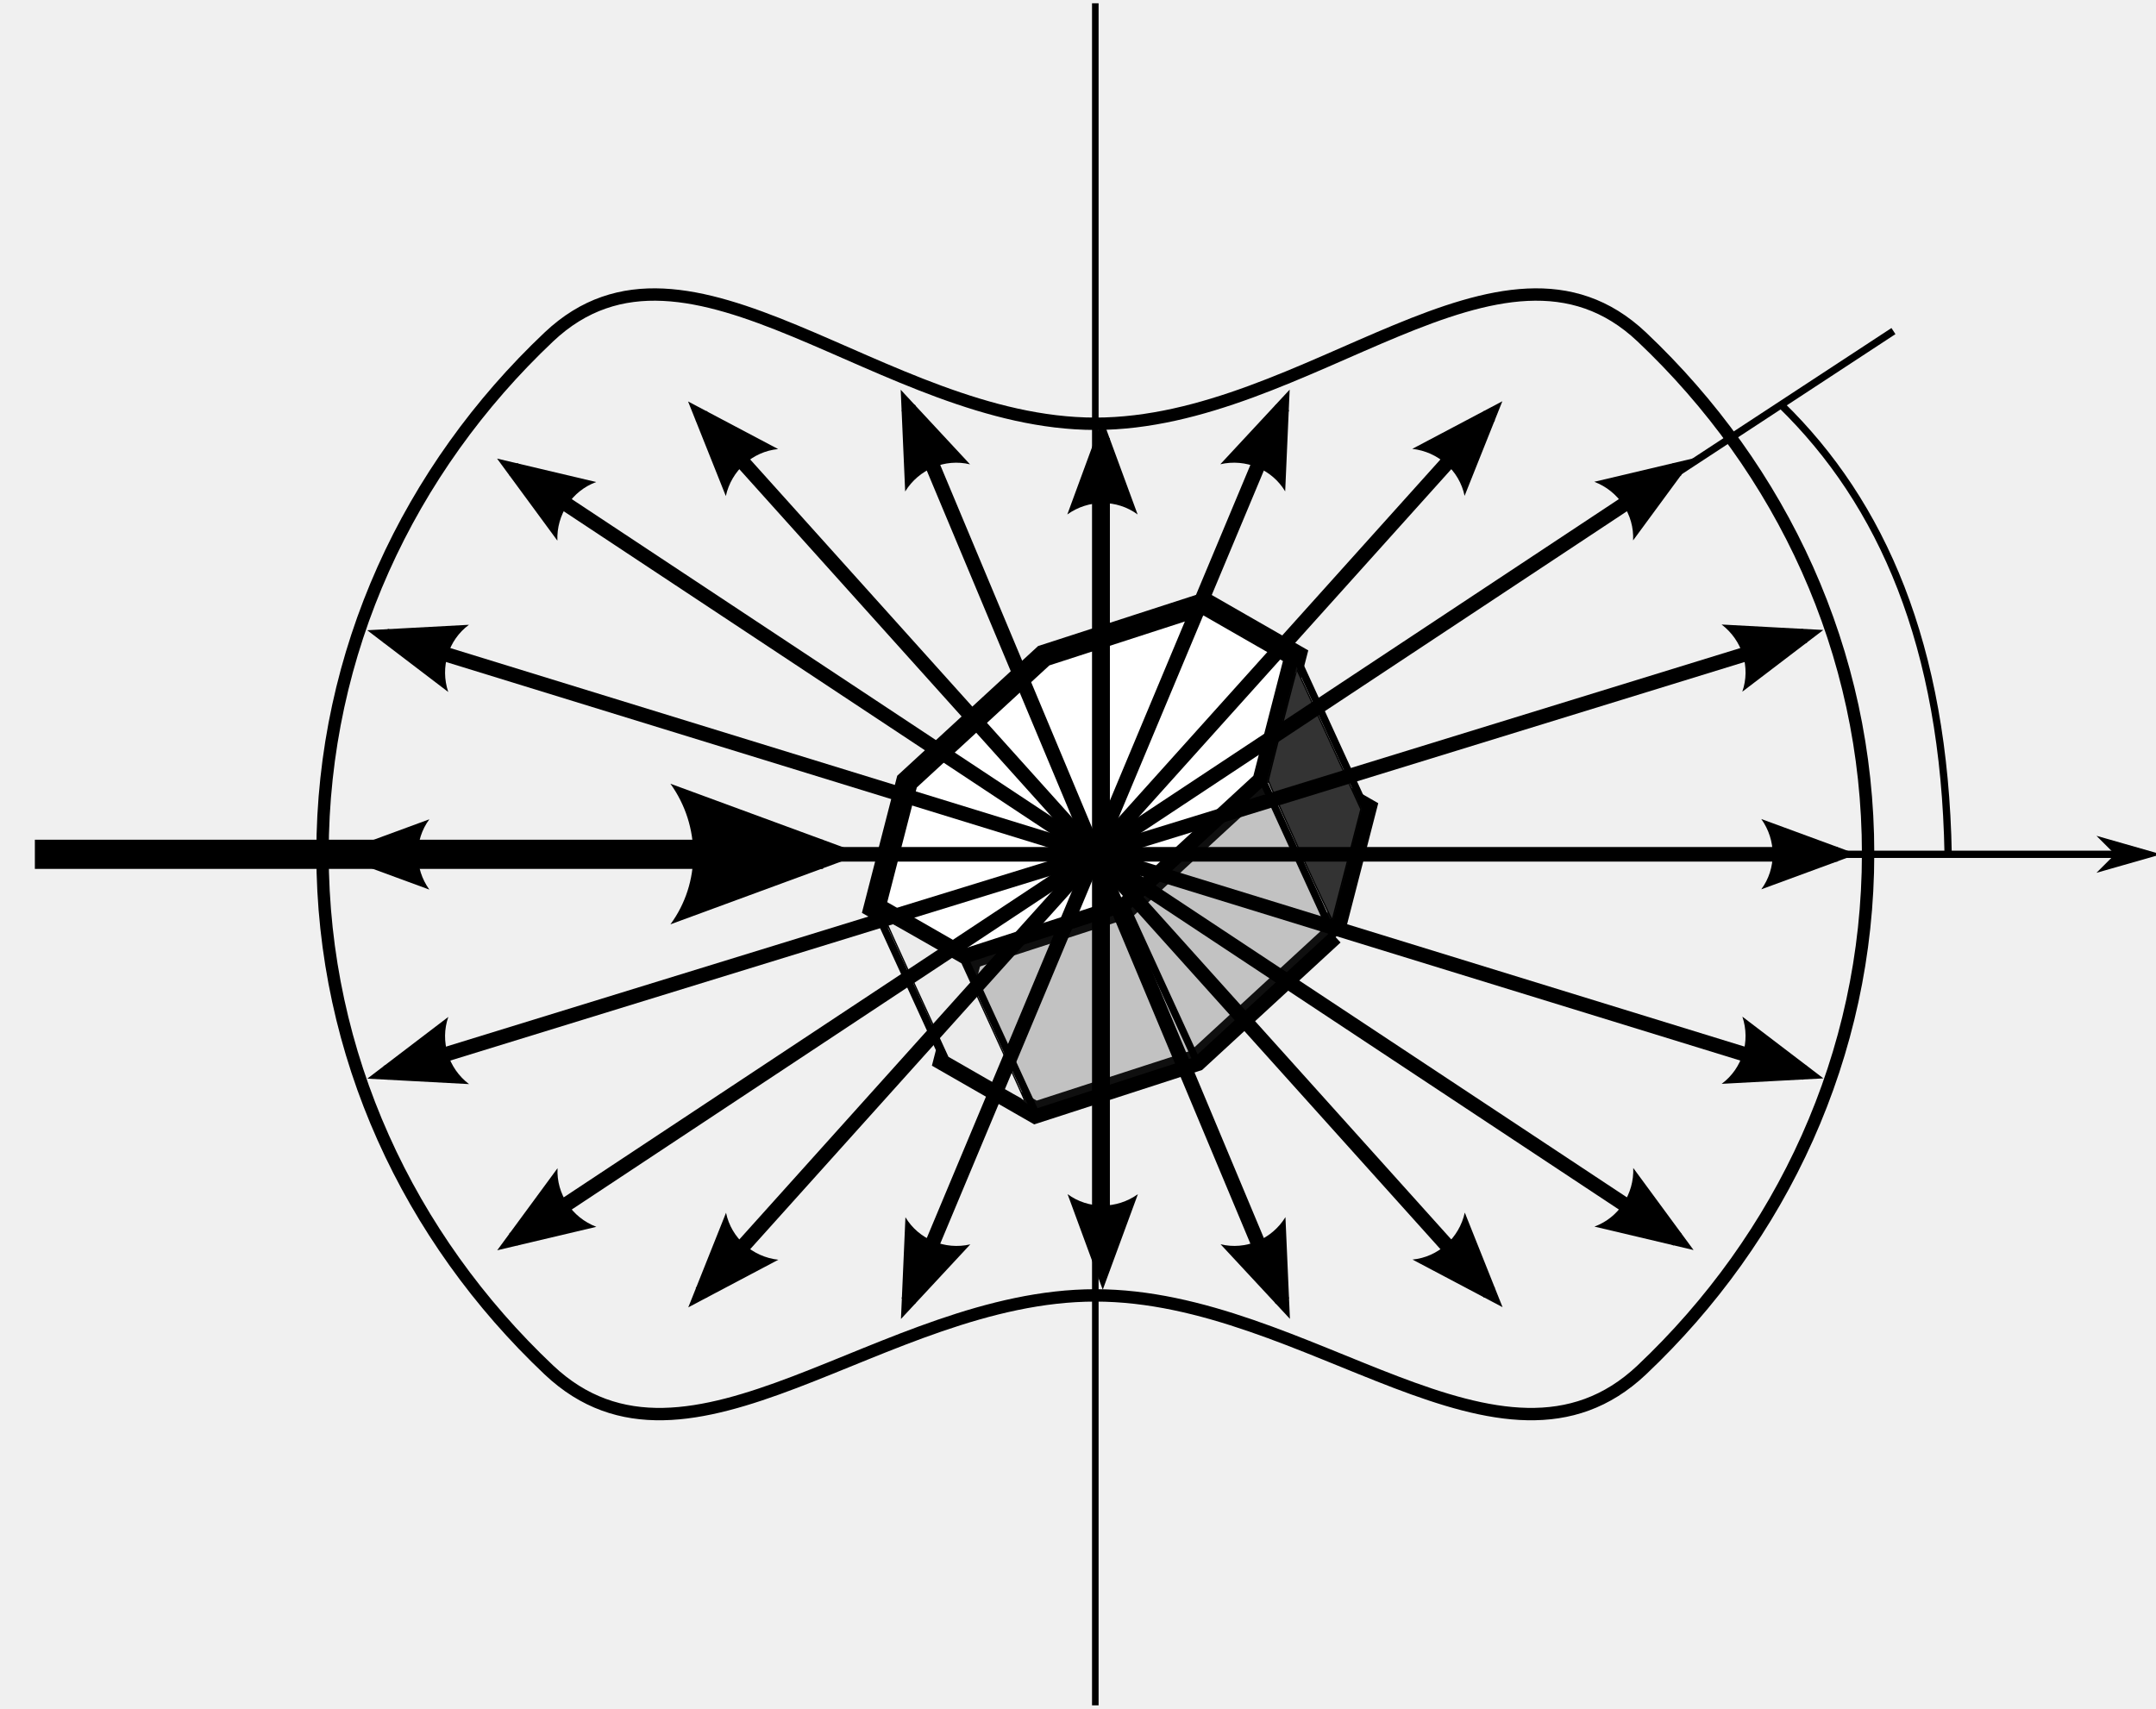
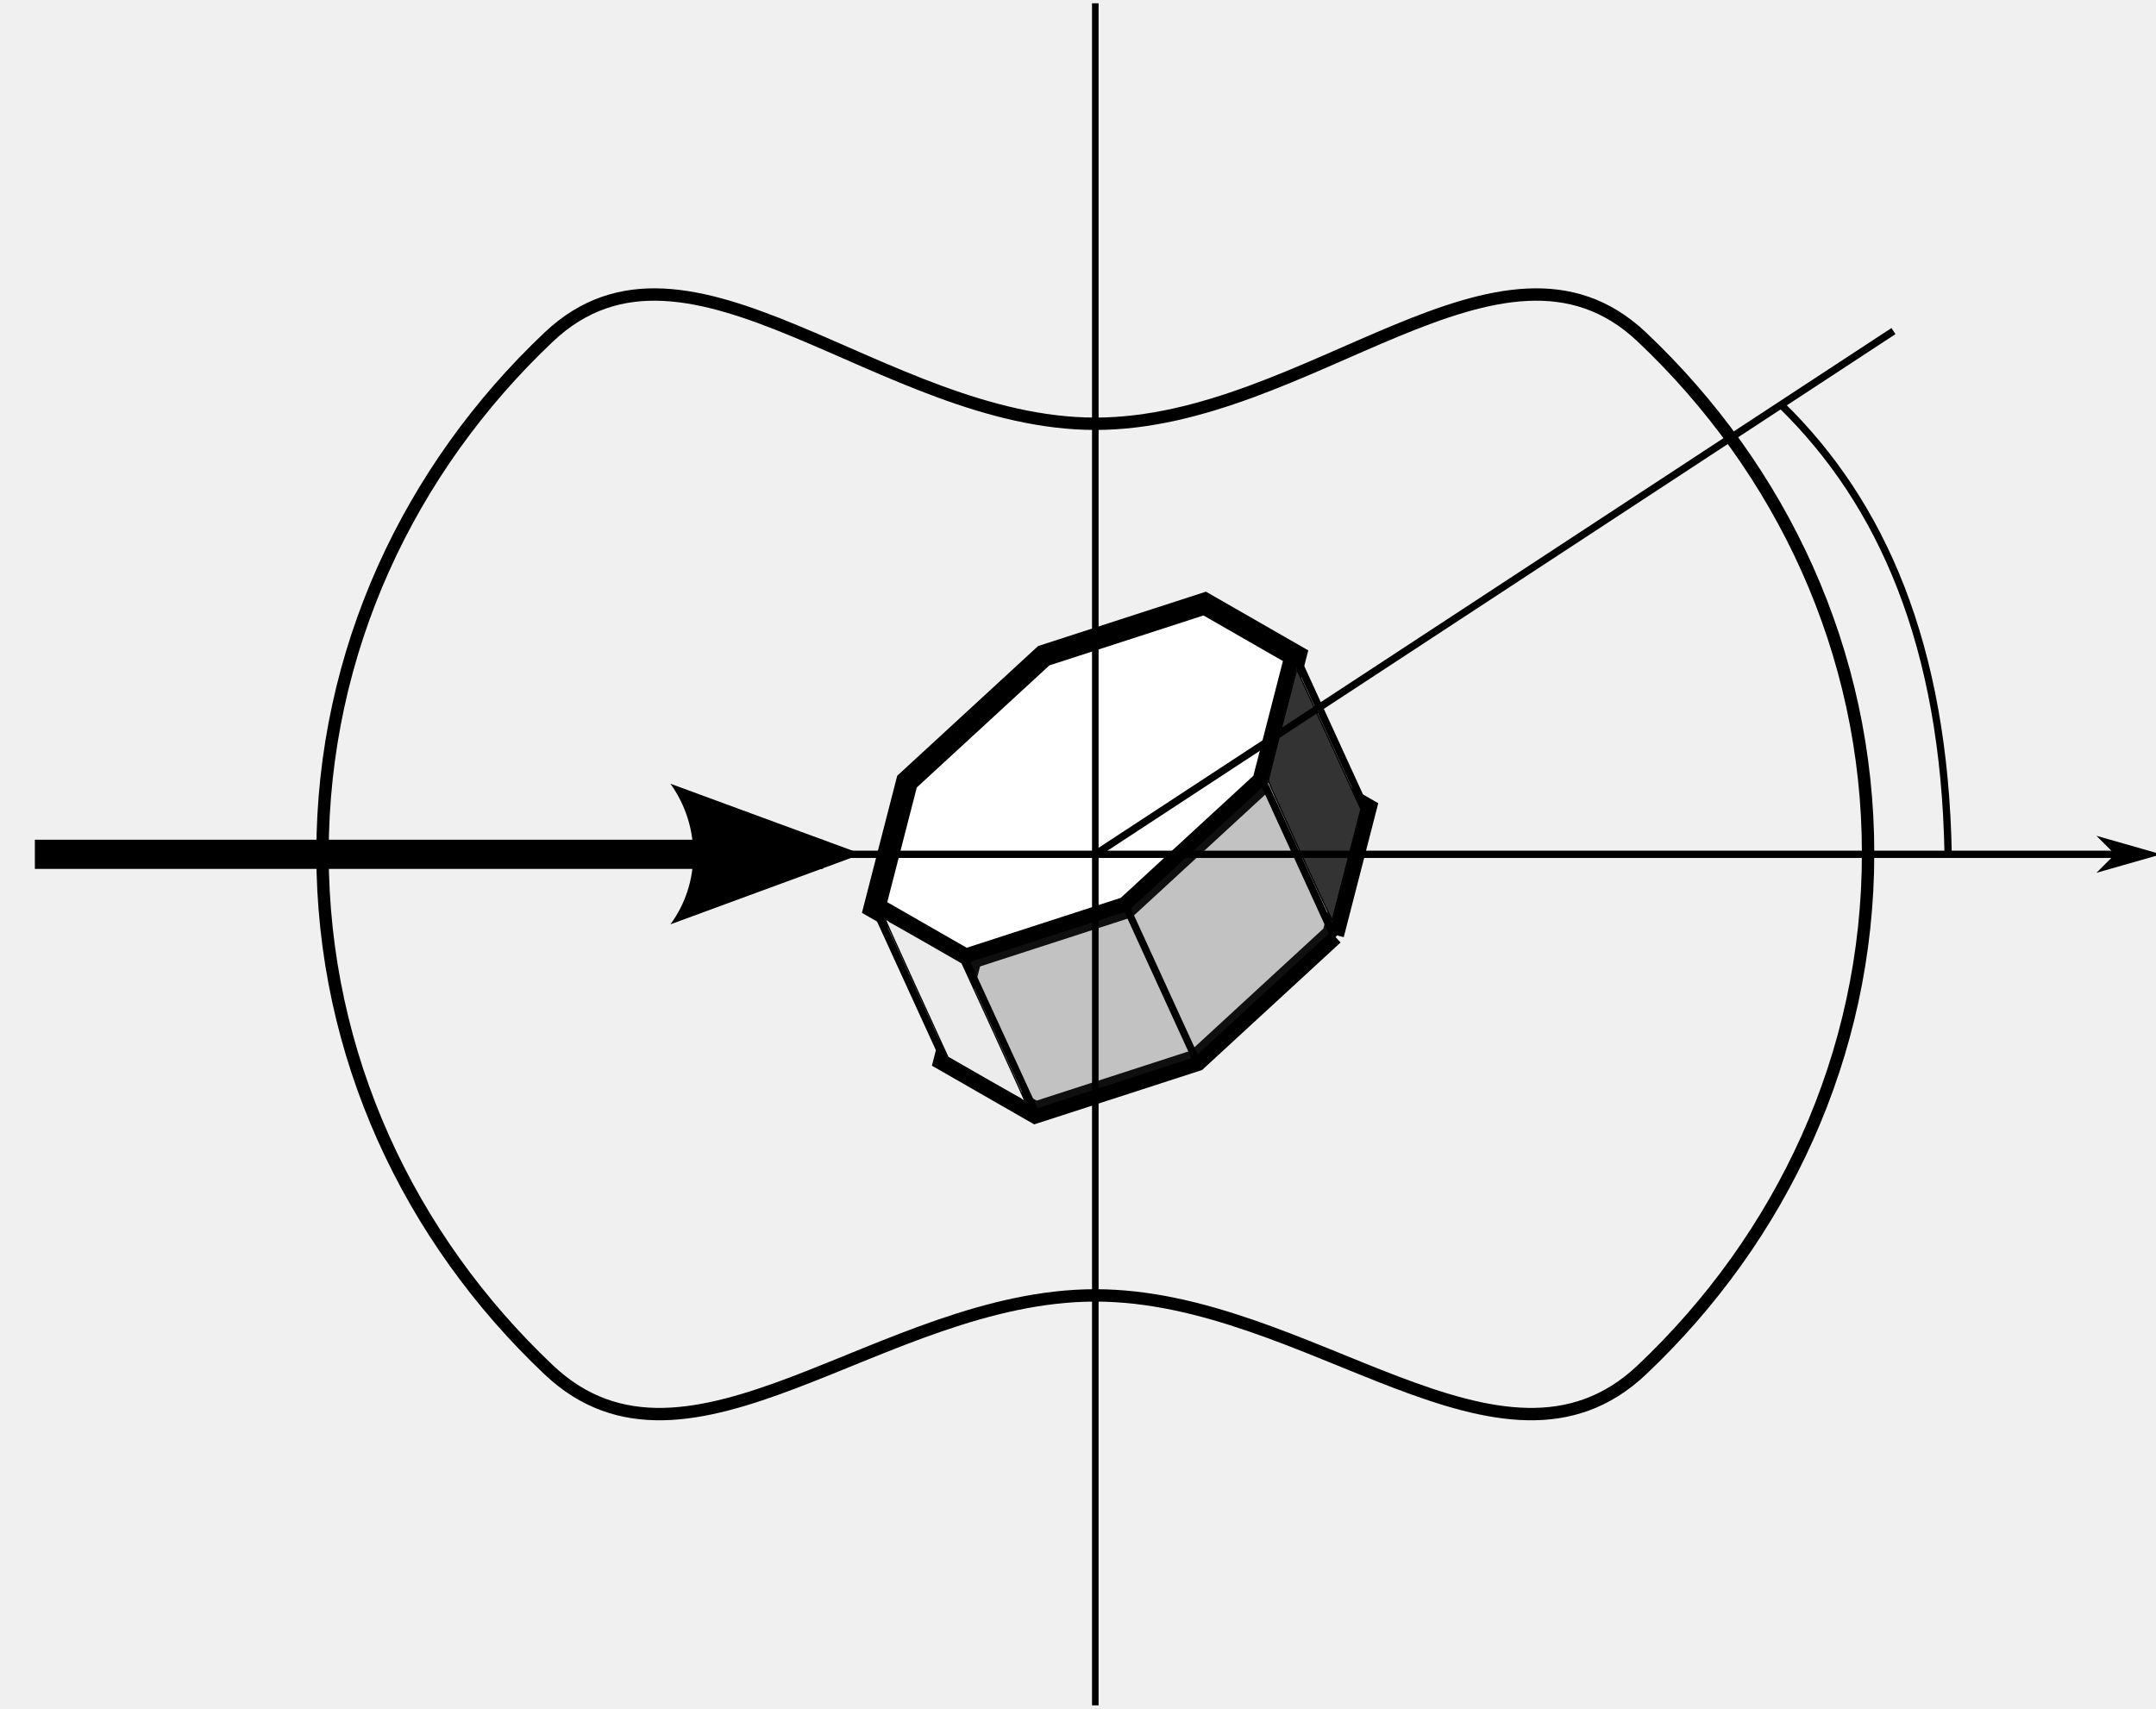
<svg xmlns="http://www.w3.org/2000/svg" version="1.1" id="svg2" height="234.336" width="295.646">
  <defs id="defs4">
    <marker orient="auto" refY="0" refX="0" id="Arrow1Mend" style="overflow:visible">
      <path id="path4290" d="M 0,0 5,-5 -12.5,0 5,5 0,0 z" style="fill-rule:evenodd;stroke:#000000;stroke-width:1pt" transform="matrix(-0.4,0,0,-0.4,-4,0)" />
    </marker>
    <marker orient="auto" refY="0" refX="0" id="Arrow2Mstart" style="overflow:visible">
      <path id="path4305" style="fill-rule:evenodd;stroke-width:0.625;stroke-linejoin:round" d="M 8.719,4.034 -2.207,0.016 8.719,-4.002 c -1.745,2.372 -1.735,5.617 -6e-7,8.035 z" transform="scale(0.6,0.6)" />
    </marker>
    <marker orient="auto" refY="0" refX="0" id="Arrow2Lstart" style="overflow:visible">
      <path id="path4299" style="fill-rule:evenodd;stroke-width:0.625;stroke-linejoin:round" d="M 8.719,4.034 -2.207,0.016 8.719,-4.002 c -1.745,2.372 -1.735,5.617 -6e-7,8.035 z" transform="matrix(1.1,0,0,1.1,1.1,0)" />
    </marker>
    <marker orient="auto" refY="0" refX="0" id="Arrow1Lstart" style="overflow:visible">
      <path id="path4281" d="M 0,0 5,-5 -12.5,0 5,5 0,0 z" style="fill-rule:evenodd;stroke:#000000;stroke-width:1pt" transform="matrix(0.8,0,0,0.8,10,0)" />
    </marker>
    <marker orient="auto" refY="0" refX="0" id="Arrow2Mstart-1" style="overflow:visible">
      <path id="path4305-7" style="fill-rule:evenodd;stroke-width:0.625;stroke-linejoin:round" d="M 8.719,4.034 -2.207,0.016 8.719,-4.002 c -1.745,2.372 -1.735,5.617 -6e-7,8.035 z" transform="scale(0.6,0.6)" />
    </marker>
    <marker orient="auto" refY="0" refX="0" id="marker5315" style="overflow:visible">
      <path id="path5317" style="fill-rule:evenodd;stroke-width:0.625;stroke-linejoin:round" d="M 8.719,4.034 -2.207,0.016 8.719,-4.002 c -1.745,2.372 -1.735,5.617 -6e-7,8.035 z" transform="scale(0.6,0.6)" />
    </marker>
    <marker orient="auto" refY="0" refX="0" id="marker5319" style="overflow:visible">
      <path id="path5321" style="fill-rule:evenodd;stroke-width:0.625;stroke-linejoin:round" d="M 8.719,4.034 -2.207,0.016 8.719,-4.002 c -1.745,2.372 -1.735,5.617 -6e-7,8.035 z" transform="scale(0.6,0.6)" />
    </marker>
    <marker orient="auto" refY="0" refX="0" id="marker5323" style="overflow:visible">
      <path id="path5325" style="fill-rule:evenodd;stroke-width:0.625;stroke-linejoin:round" d="M 8.719,4.034 -2.207,0.016 8.719,-4.002 c -1.745,2.372 -1.735,5.617 -6e-7,8.035 z" transform="scale(0.6,0.6)" />
    </marker>
    <marker orient="auto" refY="0" refX="0" id="marker5327" style="overflow:visible">
      <path id="path5329" style="fill-rule:evenodd;stroke-width:0.625;stroke-linejoin:round" d="M 8.719,4.034 -2.207,0.016 8.719,-4.002 c -1.745,2.372 -1.735,5.617 -6e-7,8.035 z" transform="scale(0.6,0.6)" />
    </marker>
    <marker orient="auto" refY="0" refX="0" id="marker5331" style="overflow:visible">
      <path id="path5333" style="fill-rule:evenodd;stroke-width:0.625;stroke-linejoin:round" d="M 8.719,4.034 -2.207,0.016 8.719,-4.002 c -1.745,2.372 -1.735,5.617 -6e-7,8.035 z" transform="scale(0.6,0.6)" />
    </marker>
    <marker orient="auto" refY="0" refX="0" id="Arrow2Mstart-4" style="overflow:visible">
      <path id="path4305-5" style="fill-rule:evenodd;stroke-width:0.625;stroke-linejoin:round" d="M 8.719,4.034 -2.207,0.016 8.719,-4.002 c -1.745,2.372 -1.735,5.617 -6e-7,8.035 z" transform="scale(0.6,0.6)" />
    </marker>
    <marker orient="auto" refY="0" refX="0" id="marker5403" style="overflow:visible">
      <path id="path5405" style="fill-rule:evenodd;stroke-width:0.625;stroke-linejoin:round" d="M 8.719,4.034 -2.207,0.016 8.719,-4.002 c -1.745,2.372 -1.735,5.617 -6e-7,8.035 z" transform="scale(0.6,0.6)" />
    </marker>
    <marker orient="auto" refY="0" refX="0" id="marker5407" style="overflow:visible">
      <path id="path5409" style="fill-rule:evenodd;stroke-width:0.625;stroke-linejoin:round" d="M 8.719,4.034 -2.207,0.016 8.719,-4.002 c -1.745,2.372 -1.735,5.617 -6e-7,8.035 z" transform="scale(0.6,0.6)" />
    </marker>
    <marker orient="auto" refY="0" refX="0" id="marker5411" style="overflow:visible">
      <path id="path5413" style="fill-rule:evenodd;stroke-width:0.625;stroke-linejoin:round" d="M 8.719,4.034 -2.207,0.016 8.719,-4.002 c -1.745,2.372 -1.735,5.617 -6e-7,8.035 z" transform="scale(0.6,0.6)" />
    </marker>
    <marker orient="auto" refY="0" refX="0" id="marker5415" style="overflow:visible">
      <path id="path5417" style="fill-rule:evenodd;stroke-width:0.625;stroke-linejoin:round" d="M 8.719,4.034 -2.207,0.016 8.719,-4.002 c -1.745,2.372 -1.735,5.617 -6e-7,8.035 z" transform="scale(0.6,0.6)" />
    </marker>
    <marker orient="auto" refY="0" refX="0" id="marker5419" style="overflow:visible">
      <path id="path5421" style="fill-rule:evenodd;stroke-width:0.625;stroke-linejoin:round" d="M 8.719,4.034 -2.207,0.016 8.719,-4.002 c -1.745,2.372 -1.735,5.617 -6e-7,8.035 z" transform="scale(0.6,0.6)" />
    </marker>
    <marker orient="auto" refY="0" refX="0" id="marker5423" style="overflow:visible">
      <path id="path5425" style="fill-rule:evenodd;stroke-width:0.625;stroke-linejoin:round" d="M 8.719,4.034 -2.207,0.016 8.719,-4.002 c -1.745,2.372 -1.735,5.617 -6e-7,8.035 z" transform="scale(0.6,0.6)" />
    </marker>
    <marker orient="auto" refY="0" refX="0" id="marker5427" style="overflow:visible">
      <path id="path5429" style="fill-rule:evenodd;stroke-width:0.625;stroke-linejoin:round" d="M 8.719,4.034 -2.207,0.016 8.719,-4.002 c -1.745,2.372 -1.735,5.617 -6e-7,8.035 z" transform="scale(0.6,0.6)" />
    </marker>
    <marker orient="auto" refY="0" refX="0" id="marker5431" style="overflow:visible">
      <path id="path5433" style="fill-rule:evenodd;stroke-width:0.625;stroke-linejoin:round" d="M 8.719,4.034 -2.207,0.016 8.719,-4.002 c -1.745,2.372 -1.735,5.617 -6e-7,8.035 z" transform="scale(0.6,0.6)" />
    </marker>
    <marker orient="auto" refY="0" refX="0" id="marker5435" style="overflow:visible">
      <path id="path5437" style="fill-rule:evenodd;stroke-width:0.625;stroke-linejoin:round" d="M 8.719,4.034 -2.207,0.016 8.719,-4.002 c -1.745,2.372 -1.735,5.617 -6e-7,8.035 z" transform="scale(0.6,0.6)" />
    </marker>
    <marker orient="auto" refY="0" refX="0" id="marker5439" style="overflow:visible">
      <path id="path5441" style="fill-rule:evenodd;stroke-width:0.625;stroke-linejoin:round" d="M 8.719,4.034 -2.207,0.016 8.719,-4.002 c -1.745,2.372 -1.735,5.617 -6e-7,8.035 z" transform="scale(0.6,0.6)" />
    </marker>
    <marker orient="auto" refY="0" refX="0" id="Arrow2Mstart-16" style="overflow:visible">
      <path id="path4305-8" style="fill-rule:evenodd;stroke-width:0.625;stroke-linejoin:round" d="M 8.719,4.034 -2.207,0.016 8.719,-4.002 c -1.745,2.372 -1.735,5.617 -6e-7,8.035 z" transform="scale(0.6,0.6)" />
    </marker>
  </defs>
  <g id="layer2" style="display:inline" transform="translate(-242.6604,-372.6943)">
    <g id="g4083" transform="translate(136.7857,-5.714286)">
      <path id="path3037" d="m 288.687,506.567 -18.751,17.267 -22.072,7.152 -12.463,-7.152 4.446,-17.267 18.751,-17.267 22.072,-7.152 12.463,7.152 -4.446,17.267" style="fill:#ffffff;fill-opacity:1;stroke:#000000;stroke-width:3;stroke-miterlimit:4;stroke-dashoffset:0" />
      <path style="fill:#ffffff;fill-opacity:1;stroke:#000000;stroke-width:3;stroke-miterlimit:4;stroke-dashoffset:0" d="m 279.09,485.606 -18.751,17.267 -22.072,7.152 -12.463,-7.152 4.446,-17.267 18.751,-17.267 22.072,-7.152 12.463,7.152 -4.446,17.267" id="path3051" />
      <g transform="translate(-88.21956,-7.49559)" id="g4075">
        <path style="fill:#333333;fill-opacity:0.3;stroke:#000000;stroke-width:1;stroke-miterlimit:4;stroke-opacity:1;stroke-dasharray:none" d="m 371.75,475.844 -4.438,17.25 -18.75,17.281 -22.094,7.156 -12.438,-7.156 9.594,20.969 12.469,7.156 22.062,-7.156 18.75,-17.281 4.438,-17.25 -9.594,-20.969 z" id="path3247" />
        <path style="fill:none;stroke:#000000;stroke-width:1px;stroke-linecap:butt;stroke-linejoin:miter;stroke-opacity:1" d="m 348.562,510.375 9.594,20.969" id="path3292" />
        <path style="fill:none;stroke:#000000;stroke-width:1px;stroke-linecap:butt;stroke-linejoin:miter;stroke-opacity:1" d="m 326.469,517.531 9.625,20.969" id="path3294" />
        <path style="fill:#000000;stroke:#000000;stroke-width:1px;stroke-linecap:butt;stroke-linejoin:miter;stroke-opacity:1" d="m 367.312,493.094 9.594,20.969" id="path4064" />
        <path style="fill:#ececec;fill-opacity:1;stroke:#000000;stroke-width:0.179;stroke-miterlimit:4;stroke-opacity:1;stroke-dasharray:none;stroke-dashoffset:0" d="m 329.334,533.926 -5.251,-3.018 -4.319,-9.427 c -2.375,-5.185 -4.298,-9.452 -4.272,-9.483 0.026,-0.031 2.402,1.298 5.28,2.953 l 5.233,3.01 4.336,9.445 c 2.385,5.195 4.315,9.466 4.29,9.491 -0.025,0.025 -2.409,-1.312 -5.297,-2.972 l 0,0 z" id="path4069" />
        <path style="fill:#333333;fill-opacity:1;stroke:#000000;stroke-width:0.179;stroke-miterlimit:4;stroke-opacity:1;stroke-dasharray:none;stroke-dashoffset:0" d="m 372.376,502.727 c -2.398,-5.25 -4.36,-9.643 -4.36,-9.764 0,-0.281 3.855,-15.296 3.912,-15.237 0.023,0.024 2.01,4.345 4.414,9.602 l 4.371,9.558 -1.936,7.496 c -1.065,4.123 -1.96,7.584 -1.989,7.693 -0.029,0.108 -2.014,-4.098 -4.412,-9.347 z" id="path4073" />
      </g>
    </g>
  </g>
  <g id="layer4" style="display:inline" transform="translate(-242.6604,-372.6943)">
    <path id="path4905-4" d="m 355.519,489.862 -108.078,0" style="fill:none;stroke:#000000;stroke-width:4;stroke-linecap:butt;stroke-linejoin:miter;stroke-miterlimit:4;stroke-opacity:1;stroke-dasharray:none;marker-start:url(#Arrow2Mstart);marker-mid:none" />
  </g>
-   <g id="layer6" style="display:inline">
+   <g id="layer6" style="display:none">
    <flowRoot xml:space="preserve" id="flowRoot6529" style="font-size:12px;font-style:normal;font-weight:normal;line-height:125%;letter-spacing:0px;word-spacing:0px;fill:#000000;fill-opacity:1;stroke:none;display:inline;font-family:Sans" transform="translate(-10.88545,13.3747)">
      <flowRegion id="flowRegion6531">
        <rect id="rect6533" width="94.737" height="30.093" x="20.619" y="83.313" />
      </flowRegion>
      <flowPara id="flowPara6535">Light Ray</flowPara>
    </flowRoot>
  </g>
-   <g id="layer3" style="display:inline" transform="translate(-242.6604,-372.6943)">
+   <g id="layer3" style="display:none" transform="translate(-242.6604,-372.6943)">
    <g id="g5646">
      <path style="fill:none;stroke:#000000;stroke-width:2;stroke-linecap:butt;stroke-linejoin:miter;stroke-miterlimit:4;stroke-opacity:1;stroke-dasharray:none;marker-start:url(#Arrow2Mstart);marker-mid:none" d="m 313.039,437.033 79.819,52.829" id="path5287" />
      <path id="path5283" d="m 295.552,459.893 97.305,29.969" style="fill:none;stroke:#000000;stroke-width:2;stroke-linecap:butt;stroke-linejoin:miter;stroke-miterlimit:4;stroke-opacity:1;stroke-dasharray:none;marker-start:url(#Arrow2Mstart);marker-mid:none" />
      <path style="fill:none;stroke:#000000;stroke-width:2;stroke-linecap:butt;stroke-linejoin:miter;stroke-miterlimit:4;stroke-opacity:1;stroke-dasharray:none;marker-start:url(#Arrow2Mstart);marker-mid:none" d="m 291.071,489.862 101.786,0" id="path4905" />
      <path style="fill:none;stroke:#000000;stroke-width:2;stroke-linecap:butt;stroke-linejoin:miter;stroke-miterlimit:4;stroke-opacity:1;stroke-dasharray:none;marker-start:url(#Arrow2Mstart);marker-mid:none" d="m 393.857,432.789 0,56.073" id="path4907" />
      <path id="path4095" d="m 367.21,428.582 25.647,61.28" style="fill:none;stroke:#000000;stroke-width:2;stroke-linecap:butt;stroke-linejoin:miter;stroke-miterlimit:4;stroke-opacity:1;stroke-dasharray:none;marker-start:url(#Arrow2Mstart);marker-mid:none" />
      <path style="fill:none;stroke:#000000;stroke-width:2;stroke-linecap:butt;stroke-linejoin:miter;stroke-miterlimit:4;stroke-opacity:1;stroke-dasharray:none;marker-start:url(#Arrow2Mstart);marker-mid:none" d="m 338.797,429.71 54.06,60.153" id="path5285" />
      <path style="fill:none;stroke:#000000;stroke-width:2;stroke-linecap:butt;stroke-linejoin:miter;stroke-miterlimit:4;stroke-opacity:1;stroke-dasharray:none;marker-start:url(#Arrow2Mstart);marker-mid:none" d="m 472.676,437.033 -79.819,52.829" id="path5287-0" />
      <path id="path5283-9" d="m 490.162,459.893 -97.305,29.969" style="fill:none;stroke:#000000;stroke-width:2;stroke-linecap:butt;stroke-linejoin:miter;stroke-miterlimit:4;stroke-opacity:1;stroke-dasharray:none;marker-start:url(#Arrow2Mstart);marker-mid:none" />
      <path id="path5602" d="m 494.643,489.862 -101.786,0" style="fill:none;stroke:#000000;stroke-width:2;stroke-linecap:butt;stroke-linejoin:miter;stroke-miterlimit:4;stroke-opacity:1;stroke-dasharray:none;marker-start:url(#Arrow2Mstart);marker-mid:none" />
      <path id="path4095-8" d="m 418.504,428.582 -25.647,61.28" style="fill:none;stroke:#000000;stroke-width:2;stroke-linecap:butt;stroke-linejoin:miter;stroke-miterlimit:4;stroke-opacity:1;stroke-dasharray:none;marker-start:url(#Arrow2Mstart);marker-mid:none" />
      <path style="fill:none;stroke:#000000;stroke-width:2;stroke-linecap:butt;stroke-linejoin:miter;stroke-miterlimit:4;stroke-opacity:1;stroke-dasharray:none;marker-start:url(#Arrow2Mstart);marker-mid:none" d="m 446.917,429.71 -54.06,60.153" id="path5285-2" />
      <path style="fill:none;stroke:#000000;stroke-width:2;stroke-linecap:butt;stroke-linejoin:miter;stroke-miterlimit:4;stroke-opacity:1;stroke-dasharray:none;marker-start:url(#Arrow2Mstart);marker-mid:none" d="m 313.039,542.691 79.819,-52.829" id="path5287-1" />
      <path id="path5283-7" d="m 295.552,519.832 97.305,-29.969" style="fill:none;stroke:#000000;stroke-width:2;stroke-linecap:butt;stroke-linejoin:miter;stroke-miterlimit:4;stroke-opacity:1;stroke-dasharray:none;marker-start:url(#Arrow2Mstart);marker-mid:none" />
      <path style="fill:none;stroke:#000000;stroke-width:2;stroke-linecap:butt;stroke-linejoin:miter;stroke-miterlimit:4;stroke-opacity:1;stroke-dasharray:none;marker-start:url(#Arrow2Mstart);marker-mid:none" d="m 393.857,546.935 0,-56.073" id="path4907-1" />
      <path id="path4095-5" d="m 367.21,551.142 25.647,-61.28" style="fill:none;stroke:#000000;stroke-width:2;stroke-linecap:butt;stroke-linejoin:miter;stroke-miterlimit:4;stroke-opacity:1;stroke-dasharray:none;marker-start:url(#Arrow2Mstart);marker-mid:none" />
      <path style="fill:none;stroke:#000000;stroke-width:2;stroke-linecap:butt;stroke-linejoin:miter;stroke-miterlimit:4;stroke-opacity:1;stroke-dasharray:none;marker-start:url(#Arrow2Mstart);marker-mid:none" d="m 338.797,550.015 54.06,-60.153" id="path5285-27" />
      <path style="fill:none;stroke:#000000;stroke-width:2;stroke-linecap:butt;stroke-linejoin:miter;stroke-miterlimit:4;stroke-opacity:1;stroke-dasharray:none;marker-start:url(#Arrow2Mstart);marker-mid:none" d="M 472.676,542.691 392.857,489.862" id="path5287-0-6" />
      <path id="path5283-9-1" d="M 490.162,519.832 392.857,489.862" style="fill:none;stroke:#000000;stroke-width:2;stroke-linecap:butt;stroke-linejoin:miter;stroke-miterlimit:4;stroke-opacity:1;stroke-dasharray:none;marker-start:url(#Arrow2Mstart);marker-mid:none" />
      <path id="path4095-8-2" d="M 418.504,551.142 392.857,489.862" style="fill:none;stroke:#000000;stroke-width:2;stroke-linecap:butt;stroke-linejoin:miter;stroke-miterlimit:4;stroke-opacity:1;stroke-dasharray:none;marker-start:url(#Arrow2Mstart);marker-mid:none" />
      <path style="fill:none;stroke:#000000;stroke-width:2;stroke-linecap:butt;stroke-linejoin:miter;stroke-miterlimit:4;stroke-opacity:1;stroke-dasharray:none;marker-start:url(#Arrow2Mstart);marker-mid:none" d="M 446.917,550.015 392.857,489.862" id="path5285-2-3" />
    </g>
  </g>
  <g id="layer5" transform="translate(-242.6604,-372.6943)" style="display:inline">
    <path style="fill:none;stroke:#000000;stroke-width:1.697;stroke-miterlimit:4;stroke-opacity:1;stroke-dashoffset:0" d="m 498.827,489.743 c 0,27.664 -11.861,52.71 -31.038,70.839 -19.177,18.129 -45.669,-10.225 -74.932,-10.225 -29.263,0 -55.755,28.354 -74.932,10.225 -19.177,-18.129 -31.038,-43.175 -31.038,-70.839 0,-27.664 11.861,-52.71 31.038,-70.839 19.177,-18.129 45.669,11.909 74.932,11.909 29.263,0 55.755,-30.038 74.932,-11.909 19.177,18.129 31.038,43.175 31.038,70.839 z" id="path5643" />
    <path style="fill:none;stroke:#000000;stroke-width:1px;stroke-linecap:butt;stroke-linejoin:miter;stroke-opacity:1;marker-end:url(#Arrow1Mend)" d="m 248.658,489.862 288.399,0" id="path5669" />
    <path style="fill:none;stroke:#000000;stroke-width:0.9px;stroke-linecap:butt;stroke-linejoin:miter;stroke-opacity:1" d="m 392.857,606.58 0,-233.436" id="path5669-7" />
    <flowRoot xml:space="preserve" id="flowRoot6384" style="font-size:12px;font-style:normal;font-weight:normal;line-height:125%;letter-spacing:0px;word-spacing:0px;fill:#000000;fill-opacity:1;stroke:none;font-family:Sans" transform="translate(13.92857,-36.85714)">
      <flowRegion id="flowRegion6386">
        <rect id="rect6388" width="41.416" height="57.074" x="518.208" y="507.89" style="font-size:12px" />
      </flowRegion>
      <flowPara id="flowPara6390">0</flowPara>
    </flowRoot>
    <flowRoot xml:space="preserve" id="flowRoot6384-6" style="font-size:12px;font-style:normal;font-weight:normal;line-height:125%;letter-spacing:0px;word-spacing:0px;fill:#000000;fill-opacity:1;stroke:none;font-family:Sans" transform="translate(-149.1951,-135.0722)">
      <flowRegion id="flowRegion6386-1">
        <rect id="rect6388-8" width="41.416" height="57.074" x="518.208" y="507.89" style="font-size:12px" />
      </flowRegion>
      <flowPara id="flowPara6390-9">90</flowPara>
    </flowRoot>
    <flowRoot xml:space="preserve" id="flowRoot6384-6-2" style="font-size:12px;font-style:normal;font-weight:normal;line-height:125%;letter-spacing:0px;word-spacing:0px;fill:#000000;fill-opacity:1;stroke:none;font-family:Sans" transform="translate(-276.865,-36.54171)">
      <flowRegion id="flowRegion6386-1-7">
        <rect id="rect6388-8-9" width="41.416" height="57.074" x="518.208" y="507.89" style="font-size:12px" />
      </flowRegion>
      <flowPara id="flowPara6450">180</flowPara>
    </flowRoot>
    <flowRoot xml:space="preserve" id="flowRoot6384-6-2-4" style="font-size:12px;font-style:normal;font-weight:normal;line-height:125%;letter-spacing:0px;word-spacing:0px;fill:#000000;fill-opacity:1;stroke:none;font-family:Sans" transform="translate(-160.7842,87.16138)">
      <flowRegion id="flowRegion6386-1-7-3">
        <rect id="rect6388-8-9-1" width="41.416" height="57.074" x="518.208" y="507.89" style="font-size:12px" />
      </flowRegion>
      <flowPara id="flowPara6495">270</flowPara>
    </flowRoot>
    <path style="fill:none;stroke:#000000;stroke-width:1px;stroke-linecap:butt;stroke-linejoin:miter;stroke-opacity:1" d="M 150.197,117.168 259.643,45.407" id="path6501" transform="translate(242.6604,372.6943)" />
    <path style="fill:none;stroke:#000000;stroke-width:1px;stroke-linecap:butt;stroke-linejoin:miter;stroke-opacity:1" d="M 267.143,117.168 C 266.632,88.471 258.062,68.986 244.231,55.512" id="path6503" transform="translate(242.6604,372.6943)" />
    <flowRoot xml:space="preserve" id="flowRoot6505" style="font-size:12px;font-style:normal;font-weight:normal;line-height:125%;letter-spacing:0px;word-spacing:0px;fill:#000000;fill-opacity:1;stroke:none;font-family:Sans" transform="translate(242.6604,372.6943)">
      <flowRegion id="flowRegion6507">
        <rect id="rect6509" width="65" height="46.071" x="321.071" y="50.407" style="font-size:12px" />
      </flowRegion>
      <flowPara id="flowPara6511" />
    </flowRoot>
    <flowRoot xml:space="preserve" id="flowRoot6513" style="font-size:12px;font-style:normal;font-weight:normal;line-height:125%;letter-spacing:0px;word-spacing:0px;fill:#000000;fill-opacity:1;stroke:none;font-family:Sans" transform="translate(242.6604,372.6943)">
      <flowRegion id="flowRegion6515">
        <rect id="rect6517" width="60.357" height="51.429" x="333.929" y="4.336" style="font-size:12px" />
      </flowRegion>
      <flowPara id="flowPara6519" />
    </flowRoot>
    <flowRoot xml:space="preserve" id="flowRoot6521" style="font-size:12px;font-style:normal;font-weight:normal;line-height:125%;letter-spacing:0px;word-spacing:0px;fill:#000000;fill-opacity:1;stroke:none;font-family:Sans" transform="translate(151.4283,421.4137)">
      <flowRegion id="flowRegion6523">
        <rect id="rect6525" width="58.514" height="118.7" x="358.888" y="27.585" style="font-size:12px" />
      </flowRegion>
      <flowPara id="flowPara6527">$\theta$</flowPara>
    </flowRoot>
  </g>
</svg>
